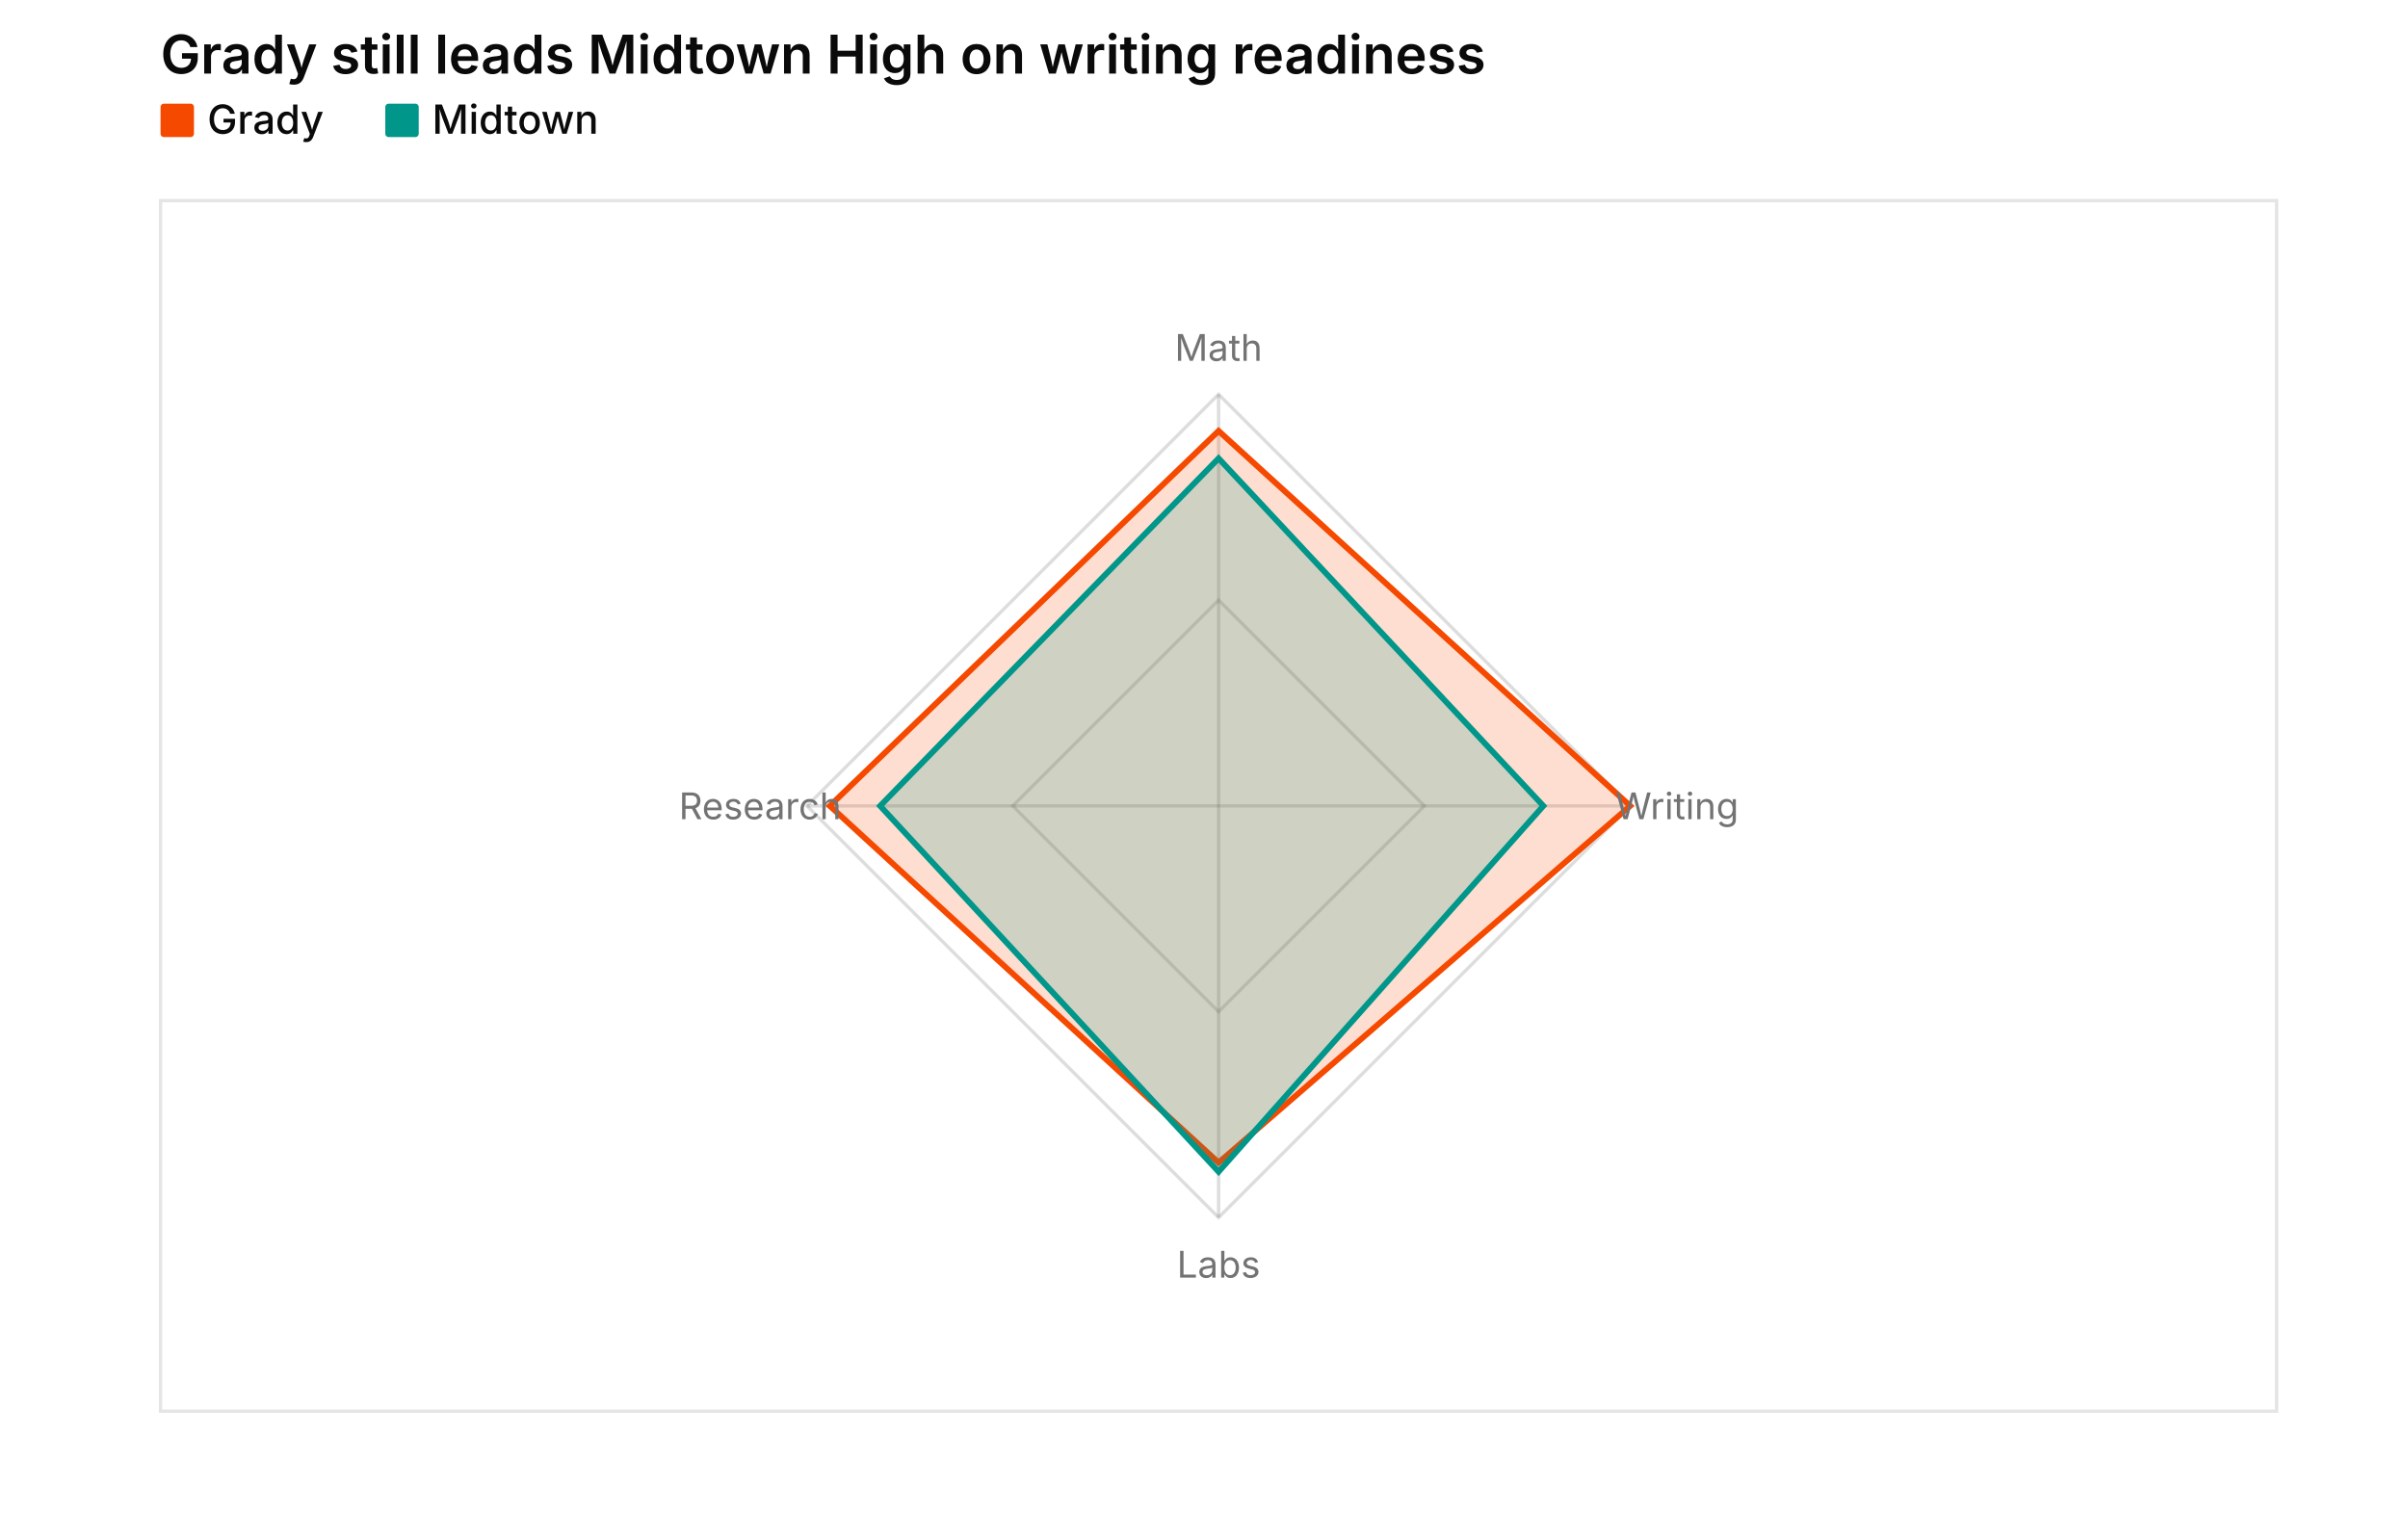
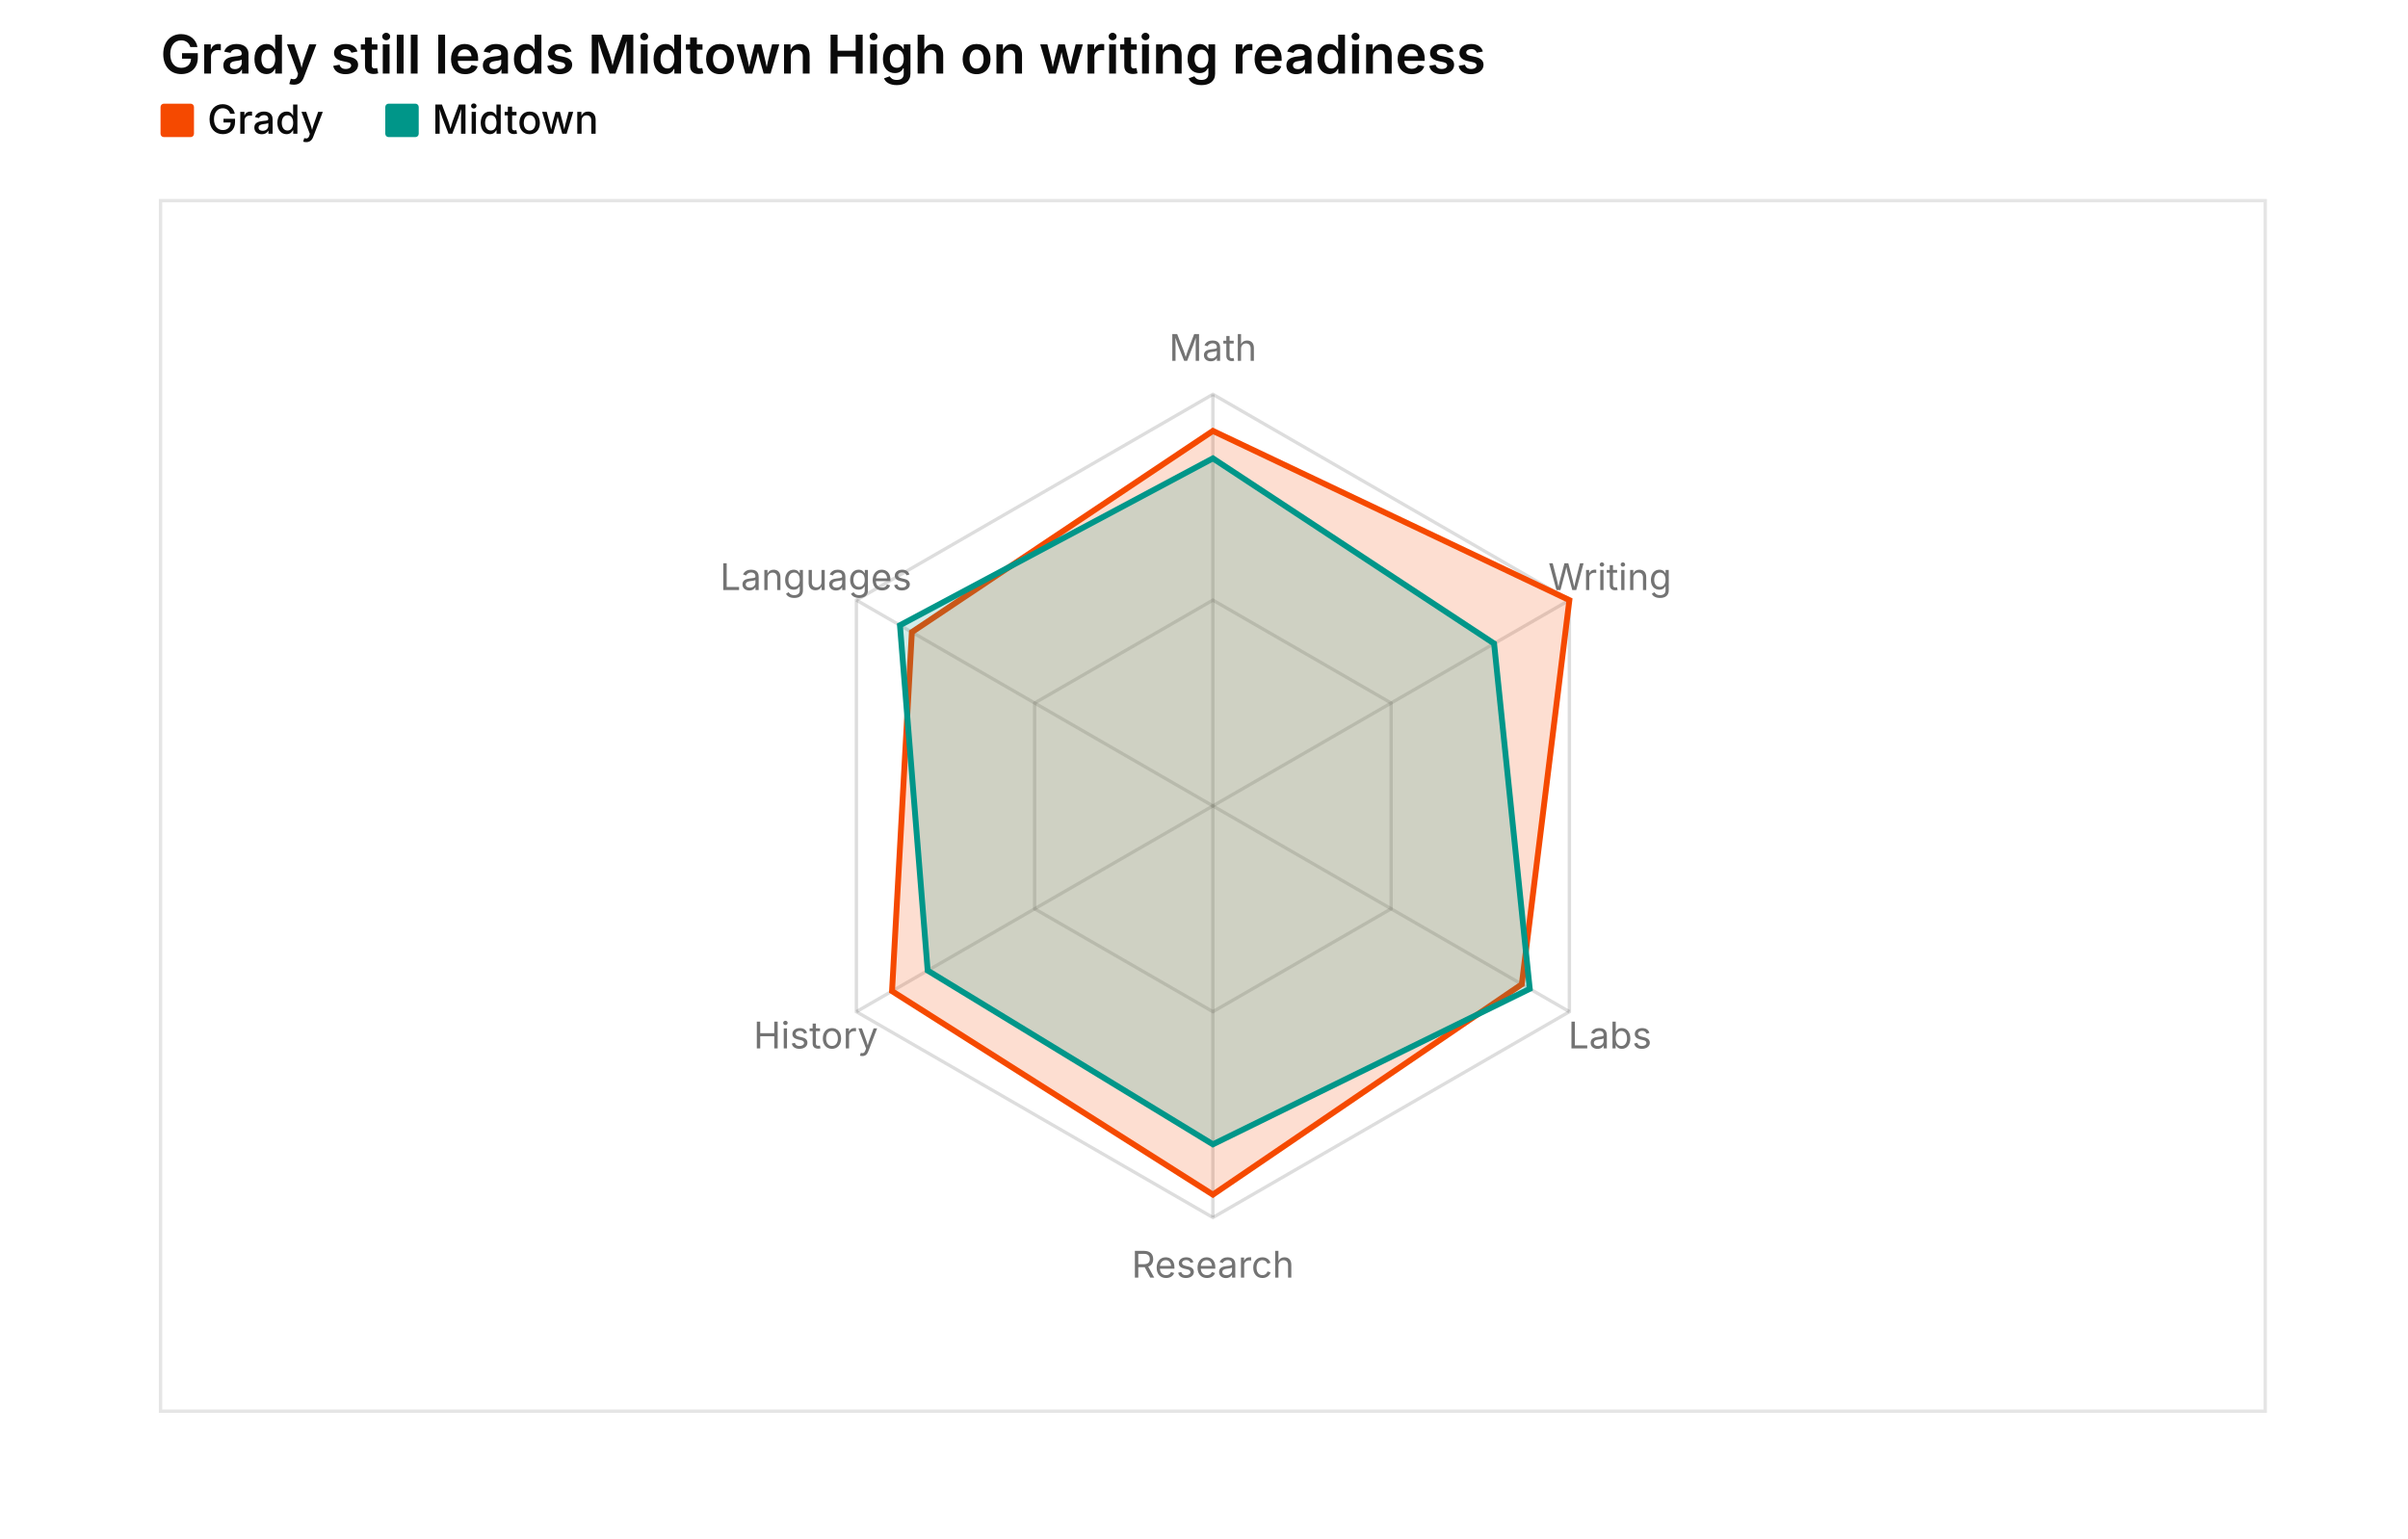
- <svg xmlns="http://www.w3.org/2000/svg" width="720" height="460" viewBox="0 0 720 460" role="img" aria-label="radar chart: Grady still leads Midtown High on writing readiness, 8 rows, series school" aria-labelledby="mv-8e5bd3e3977cd012-title" aria-describedby="mv-8e5bd3e3977cd012-desc" data-markvis="2" data-chart-type="radar" data-id="mv-8e5bd3e3977cd012" font-family="Inter, ui-sans-serif, system-ui, -apple-system, &quot;Segoe UI&quot;, sans-serif" font-size="12">
+ <svg xmlns="http://www.w3.org/2000/svg" width="720" height="460" viewBox="0 0 720 460" role="img" aria-label="radar chart: Grady still leads Midtown High on writing readiness, 12 rows, series school" aria-labelledby="mv-dcb0927b06a62057-title" aria-describedby="mv-dcb0927b06a62057-desc" data-markvis="2" data-chart-type="radar" data-id="mv-dcb0927b06a62057" font-family="Inter, ui-sans-serif, system-ui, -apple-system, &quot;Segoe UI&quot;, sans-serif" font-size="12">
  <text x="48" y="22" text-anchor="start" font-size="16" font-weight="600" fill="#0A0A0A">Grady still leads Midtown High on writing readiness</text>
  <g font-size="12" font-weight="500" fill="#0A0A0A">
    <rect x="48" y="31" width="10" height="10" fill="#F54900" rx="1" />
    <text x="62" y="40" data-legend="Grady">Grady</text>
    <rect x="115.2" y="31" width="10" height="10" fill="#009689" rx="1" />
    <text x="129.2" y="40" data-legend="Midtown">Midtown</text>
  </g>
-   <rect x="48" y="60" width="632.72" height="362" fill="none" stroke="#e5e5e5" stroke-width="1" data-plot-border="1" />
+   <rect x="48" y="60" width="629.31" height="362" fill="none" stroke="#e5e5e5" stroke-width="1" data-plot-border="1" />
  <g fill="none" stroke="#0A0A0A" stroke-opacity="0.14" stroke-width="1" data-radar-grid="1">
-     <path d="M364.36 179.46 L425.9 241 L364.36 302.54 L302.82 241 Z" />
-     <path d="M364.36 117.92 L487.44 241 L364.36 364.08 L241.28 241 Z" />
-     <line x1="364.36" y1="241" x2="364.36" y2="117.92" />
-     <line x1="364.36" y1="241" x2="487.44" y2="241" />
-     <line x1="364.36" y1="241" x2="364.36" y2="364.08" />
-     <line x1="364.36" y1="241" x2="241.28" y2="241" />
+     <path d="M362.66 179.46 L415.95 210.23 L415.95 271.77 L362.66 302.54 L309.36 271.77 L309.36 210.23 Z" />
+     <path d="M362.66 117.92 L469.25 179.46 L469.25 302.54 L362.66 364.08 L256.06 302.54 L256.06 179.46 Z" />
+     <line x1="362.66" y1="241" x2="362.66" y2="117.92" />
+     <line x1="362.66" y1="241" x2="469.25" y2="179.46" />
+     <line x1="362.66" y1="241" x2="469.25" y2="302.54" />
+     <line x1="362.66" y1="241" x2="362.66" y2="364.08" />
+     <line x1="362.66" y1="241" x2="256.06" y2="302.54" />
+     <line x1="362.66" y1="241" x2="256.06" y2="179.46" />
  </g>
  <g data-radar="1">
-     <path d="M364.36 128.86 L487.44 241 L364.36 347.67 L248.12 241 Z" fill="#F54900" fill-opacity="0.18" stroke="#F54900" stroke-width="1.75" data-series="Grady" />
-     <path d="M364.36 137.07 L461.46 241 L364.36 350.4 L263.16 241 Z" fill="#009689" fill-opacity="0.18" stroke="#009689" stroke-width="1.75" data-series="Midtown" />
+     <path d="M362.66 128.86 L469.25 179.46 L455.03 294.33 L362.66 357.24 L266.72 296.39 L272.65 189.03 Z" fill="#F54900" fill-opacity="0.18" stroke="#F54900" stroke-width="1.75" data-series="Grady" />
+     <path d="M362.66 137.07 L446.74 192.45 L457.4 295.7 L362.66 342.2 L277.38 290.23 L269.09 186.98 Z" fill="#009689" fill-opacity="0.18" stroke="#009689" stroke-width="1.75" data-series="Midtown" />
  </g>
  <g fill="#737373" font-size="11" font-weight="400">
-     <text x="364.36" y="103.92" text-anchor="middle" dominant-baseline="middle" data-spoke="Math">Math</text>
-     <text x="501.44" y="241" text-anchor="middle" dominant-baseline="middle" data-spoke="Writing">Writing</text>
-     <text x="364.36" y="378.08" text-anchor="middle" dominant-baseline="middle" data-spoke="Labs">Labs</text>
-     <text x="227.28" y="241" text-anchor="middle" dominant-baseline="middle" data-spoke="Research">Research</text>
+     <text x="362.66" y="103.92" text-anchor="middle" dominant-baseline="middle" data-spoke="Math">Math</text>
+     <text x="481.37" y="172.46" text-anchor="middle" dominant-baseline="middle" data-spoke="Writing">Writing</text>
+     <text x="481.37" y="309.54" text-anchor="middle" dominant-baseline="middle" data-spoke="Labs">Labs</text>
+     <text x="362.66" y="378.08" text-anchor="middle" dominant-baseline="middle" data-spoke="Research">Research</text>
+     <text x="243.94" y="309.54" text-anchor="middle" dominant-baseline="middle" data-spoke="History">History</text>
+     <text x="243.94" y="172.46" text-anchor="middle" dominant-baseline="middle" data-spoke="Languages">Languages</text>
  </g>
</svg>
